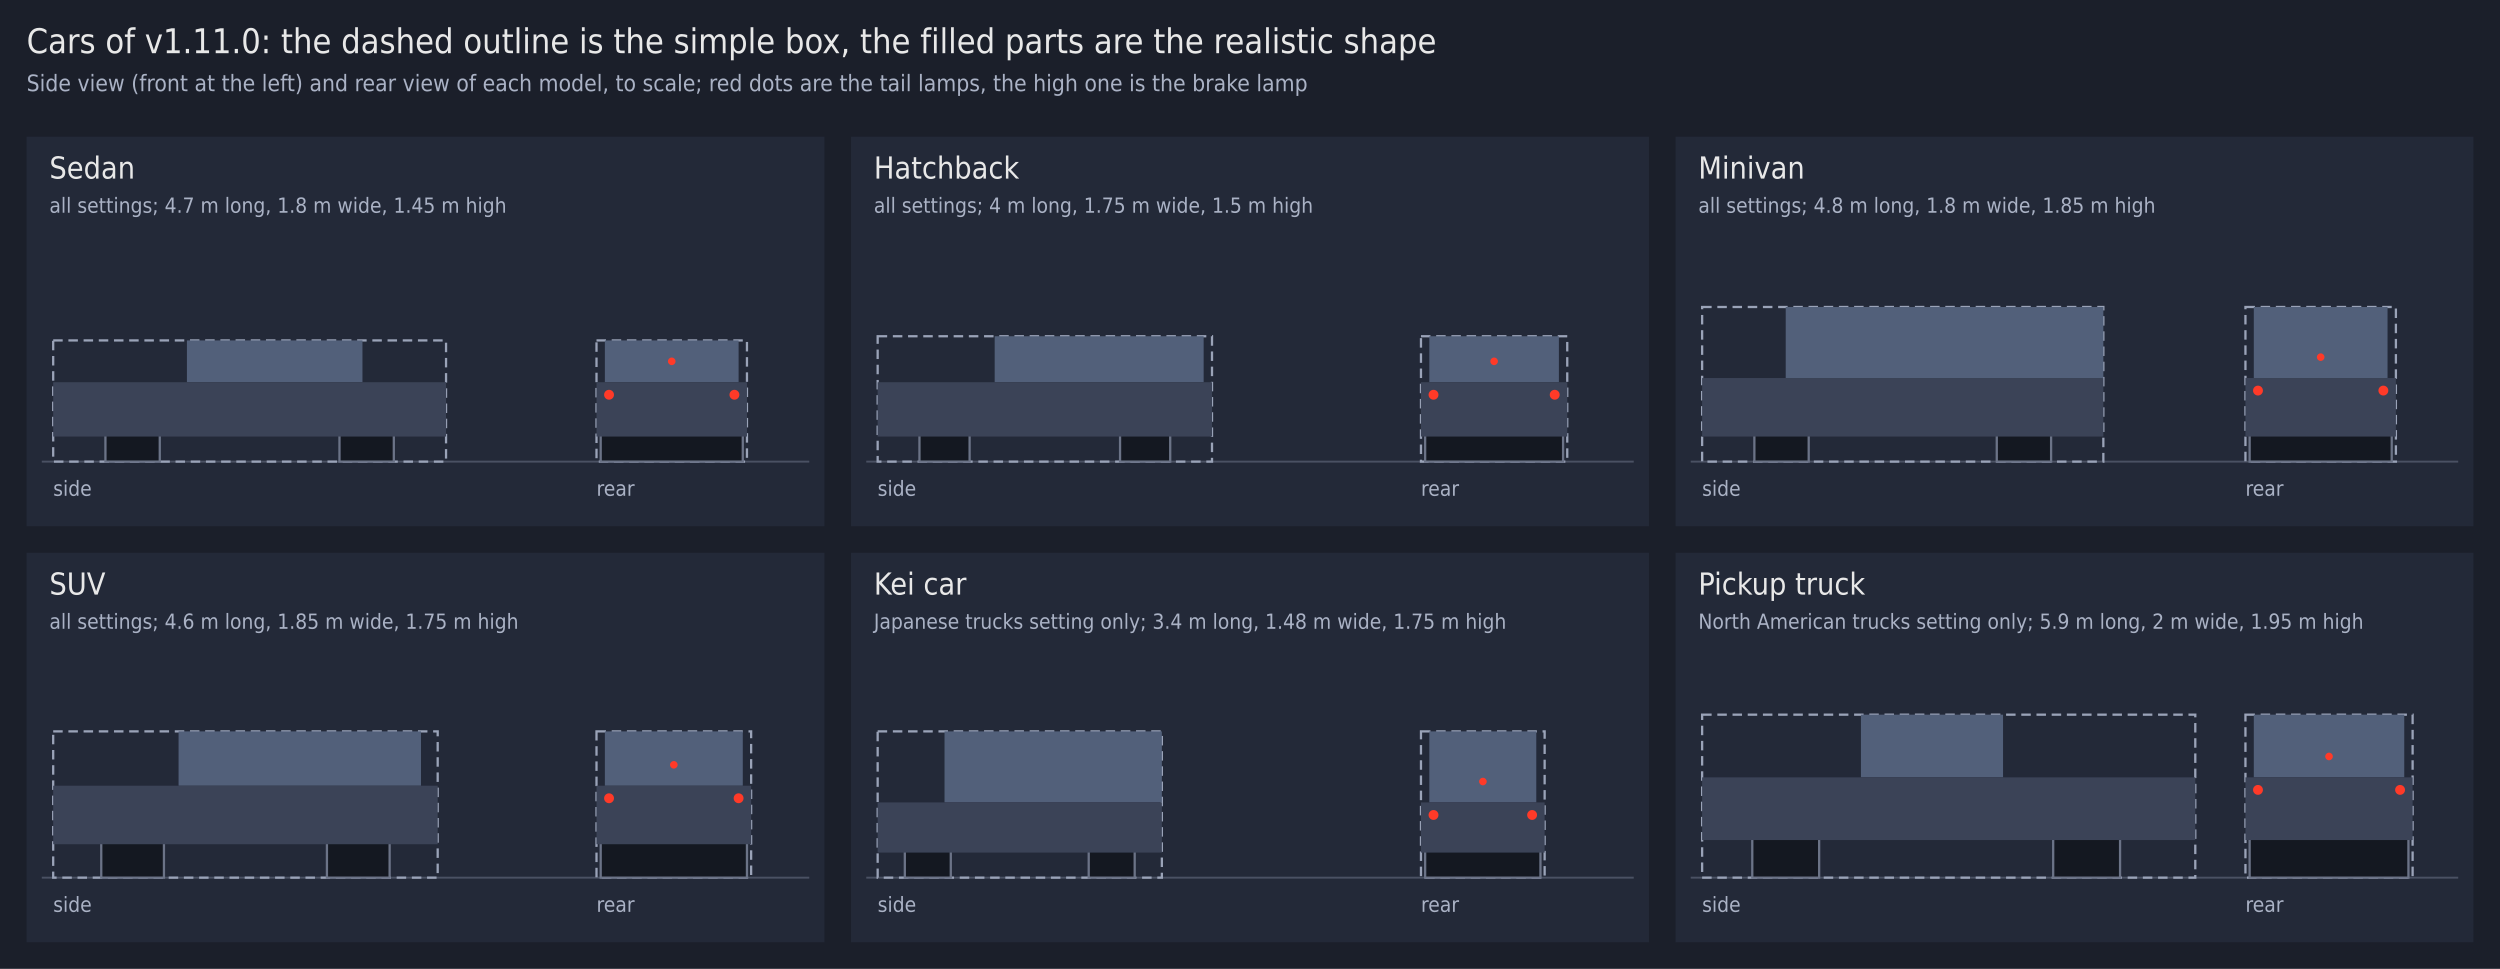
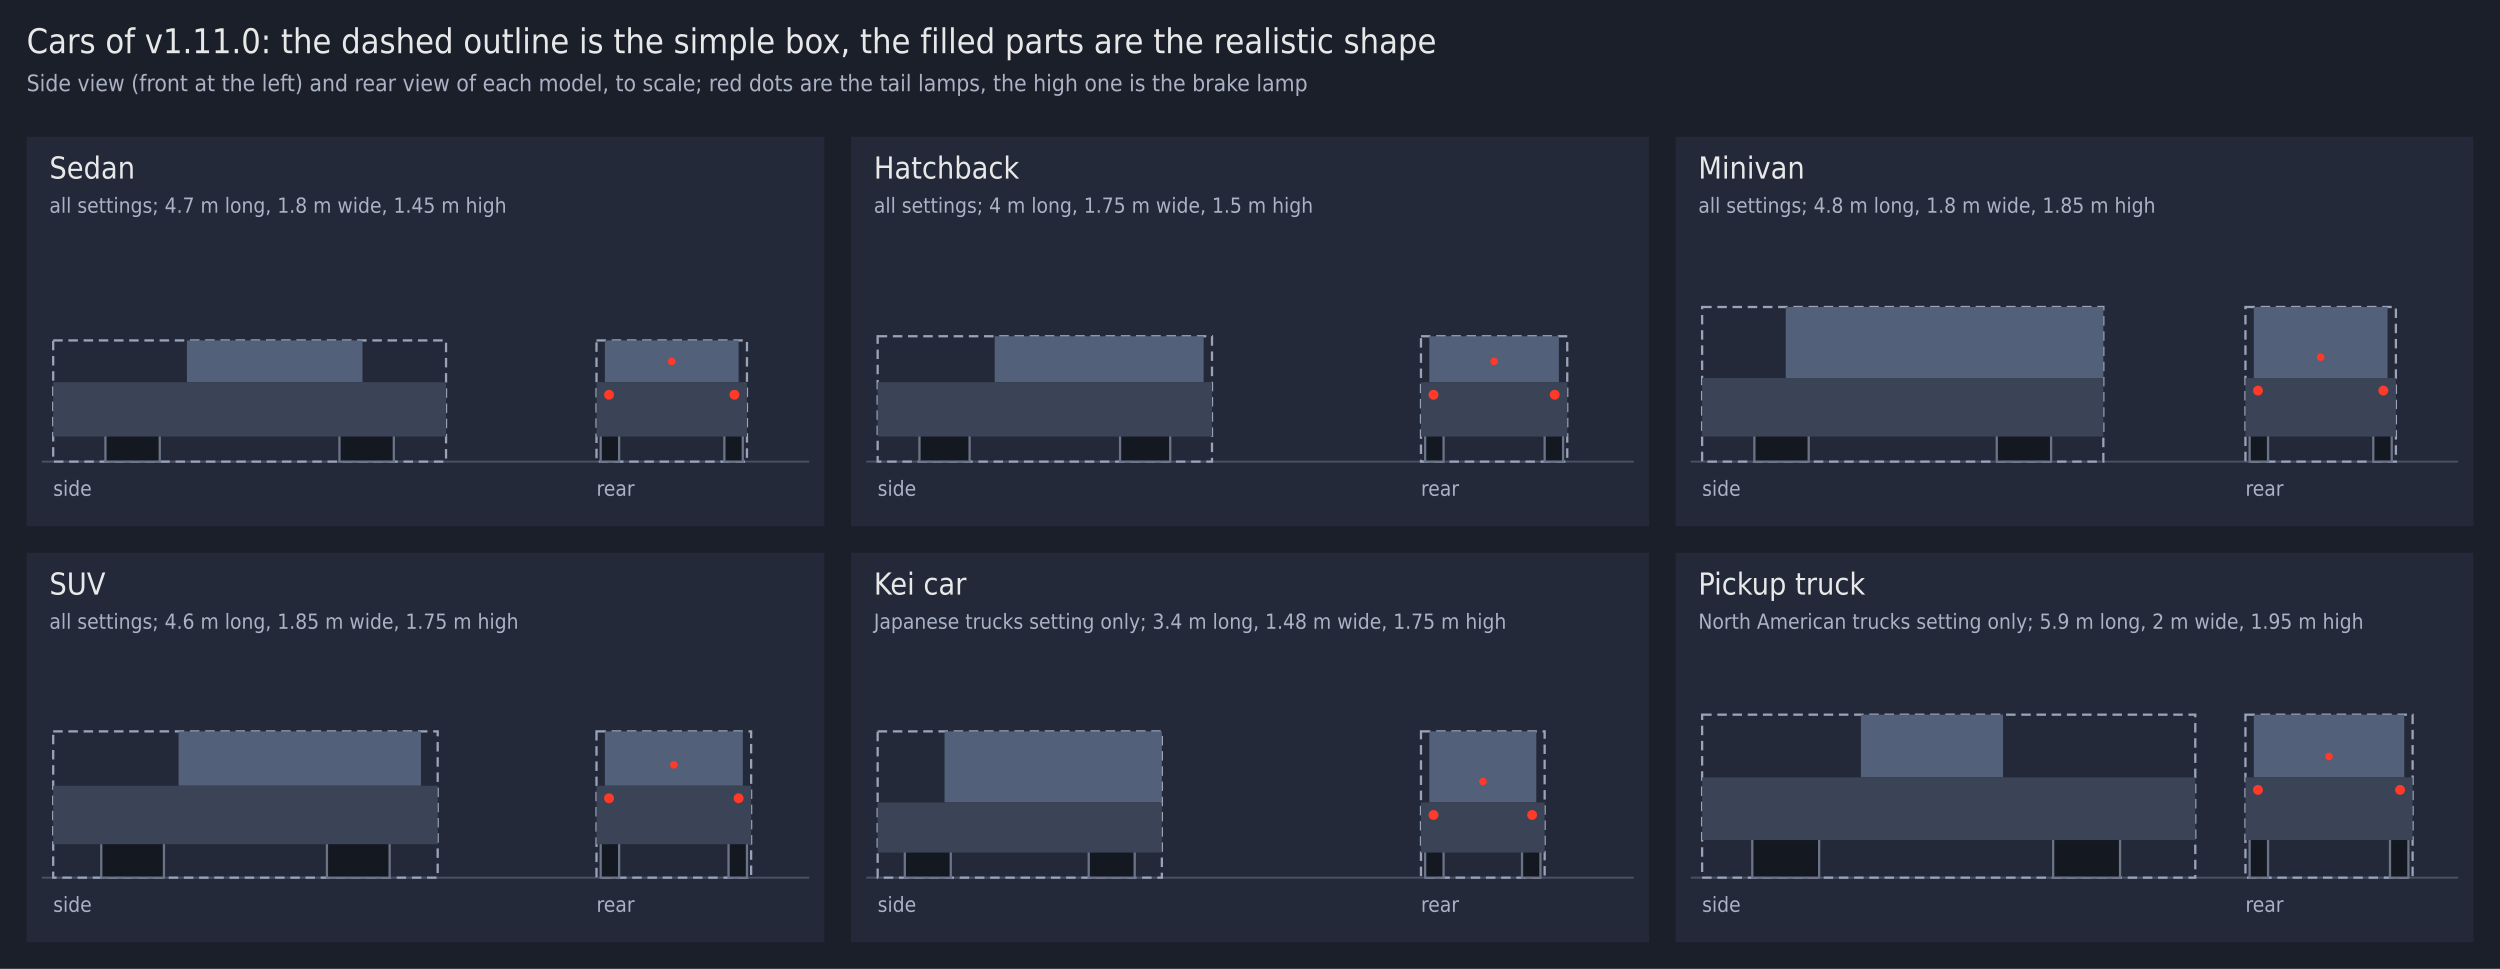
<svg xmlns="http://www.w3.org/2000/svg" width="1316" height="510" viewBox="0 0 1316 510" font-family="DejaVu Sans Condensed, sans-serif">
  <rect width="100%" height="100%" fill="#1b1f2a" />
  <text x="14" y="28" font-size="18" fill="#e8e8e8">Cars of v1.11.0: the dashed outline is the simple box, the filled parts are the realistic shape</text>
  <text x="14" y="48" font-size="12" fill="#aab2c5">Side view (front at the left) and rear view of each model, to scale; red dots are the tail lamps, the high one is the brake lamp</text>
  <rect x="14.0" y="72.0" width="420.0" height="205.0" fill="#232938" fill-opacity="1.0" />
  <text x="26" y="94" font-size="16" fill="#e8e8e8">Sedan</text>
  <text x="26" y="112" font-size="11" fill="#aab2c5">all settings; 4.7 m long, 1.8 m wide, 1.45 m high</text>
  <line x1="22" y1="243" x2="426" y2="243" stroke="#4a5163" stroke-width="1" />
  <rect x="28.0" y="179.2" width="206.8" height="63.8" fill="none" stroke="#9aa3b8" stroke-width="1.2" stroke-dasharray="5 3" />
  <rect x="55.5" y="214.4" width="28.6" height="28.6" fill="#141821" fill-opacity="1.0" stroke="#6b7387" stroke-width="1.2" />
  <rect x="178.7" y="214.4" width="28.6" height="28.6" fill="#141821" fill-opacity="1.0" stroke="#6b7387" stroke-width="1.2" />
  <rect x="98.4" y="179.2" width="92.4" height="22.0" fill="#52607a" fill-opacity="1.0" />
  <rect x="28.0" y="201.2" width="206.8" height="28.6" fill="#3b4357" fill-opacity="1.0" />
  <text x="28" y="261" font-size="11" fill="#aab2c5">side</text>
  <rect x="314.0" y="179.2" width="79.2" height="63.8" fill="none" stroke="#9aa3b8" stroke-width="1.2" stroke-dasharray="5 3" />
-   <rect x="316.2" y="214.4" width="74.8" height="28.6" fill="#141821" fill-opacity="1.0" stroke="#6b7387" stroke-width="1.2" />
+   <rect x="316.2" y="214.4" width="9.7" height="28.6" fill="#141821" fill-opacity="1.0" stroke="#6b7387" stroke-width="1.2" />
+   <rect x="381.3" y="214.4" width="9.7" height="28.6" fill="#141821" fill-opacity="1.0" stroke="#6b7387" stroke-width="1.2" />
  <rect x="318.4" y="179.2" width="70.4" height="22.0" fill="#52607a" fill-opacity="1.0" />
  <rect x="314.0" y="201.2" width="79.2" height="28.6" fill="#3b4357" fill-opacity="1.0" />
  <circle cx="320.6" cy="207.8" r="2.6" fill="#ff3a28" />
  <circle cx="386.6" cy="207.8" r="2.6" fill="#ff3a28" />
  <circle cx="353.6" cy="190.2" r="2.0" fill="#ff3a28" />
  <text x="314" y="261" font-size="11" fill="#aab2c5">rear</text>
  <rect x="448.0" y="72.0" width="420.0" height="205.0" fill="#232938" fill-opacity="1.0" />
  <text x="460" y="94" font-size="16" fill="#e8e8e8">Hatchback</text>
  <text x="460" y="112" font-size="11" fill="#aab2c5">all settings; 4 m long, 1.75 m wide, 1.5 m high</text>
  <line x1="456" y1="243" x2="860" y2="243" stroke="#4a5163" stroke-width="1" />
  <rect x="462.0" y="177.0" width="176.0" height="66.0" fill="none" stroke="#9aa3b8" stroke-width="1.2" stroke-dasharray="5 3" />
  <rect x="484.0" y="216.6" width="26.4" height="26.4" fill="#141821" fill-opacity="1.0" stroke="#6b7387" stroke-width="1.2" />
  <rect x="589.6" y="216.6" width="26.4" height="26.4" fill="#141821" fill-opacity="1.0" stroke="#6b7387" stroke-width="1.2" />
  <rect x="523.6" y="177.0" width="110.0" height="24.2" fill="#52607a" fill-opacity="1.0" />
  <rect x="462.0" y="201.2" width="176.0" height="28.6" fill="#3b4357" fill-opacity="1.0" />
  <text x="462" y="261" font-size="11" fill="#aab2c5">side</text>
  <rect x="748.0" y="177.0" width="77.0" height="66.0" fill="none" stroke="#9aa3b8" stroke-width="1.2" stroke-dasharray="5 3" />
-   <rect x="750.2" y="216.6" width="72.6" height="26.4" fill="#141821" fill-opacity="1.0" stroke="#6b7387" stroke-width="1.2" />
+   <rect x="750.2" y="216.6" width="9.7" height="26.4" fill="#141821" fill-opacity="1.0" stroke="#6b7387" stroke-width="1.2" />
+   <rect x="813.1" y="216.6" width="9.7" height="26.4" fill="#141821" fill-opacity="1.0" stroke="#6b7387" stroke-width="1.2" />
  <rect x="752.4" y="177.0" width="68.2" height="24.2" fill="#52607a" fill-opacity="1.0" />
  <rect x="748.0" y="201.2" width="77.0" height="28.6" fill="#3b4357" fill-opacity="1.0" />
  <circle cx="754.6" cy="207.8" r="2.6" fill="#ff3a28" />
  <circle cx="818.4" cy="207.8" r="2.6" fill="#ff3a28" />
  <circle cx="786.5" cy="190.2" r="2.0" fill="#ff3a28" />
  <text x="748" y="261" font-size="11" fill="#aab2c5">rear</text>
  <rect x="882.0" y="72.0" width="420.0" height="205.0" fill="#232938" fill-opacity="1.0" />
  <text x="894" y="94" font-size="16" fill="#e8e8e8">Minivan</text>
  <text x="894" y="112" font-size="11" fill="#aab2c5">all settings; 4.8 m long, 1.8 m wide, 1.85 m high</text>
  <line x1="890" y1="243" x2="1294" y2="243" stroke="#4a5163" stroke-width="1" />
  <rect x="896.0" y="161.6" width="211.2" height="81.4" fill="none" stroke="#9aa3b8" stroke-width="1.2" stroke-dasharray="5 3" />
  <rect x="923.5" y="214.4" width="28.6" height="28.6" fill="#141821" fill-opacity="1.0" stroke="#6b7387" stroke-width="1.2" />
  <rect x="1051.1" y="214.4" width="28.6" height="28.6" fill="#141821" fill-opacity="1.0" stroke="#6b7387" stroke-width="1.2" />
  <rect x="940.0" y="161.6" width="167.2" height="37.4" fill="#52607a" fill-opacity="1.0" />
  <rect x="896.0" y="199.0" width="211.2" height="30.8" fill="#3b4357" fill-opacity="1.0" />
  <text x="896" y="261" font-size="11" fill="#aab2c5">side</text>
  <rect x="1182.0" y="161.6" width="79.2" height="81.4" fill="none" stroke="#9aa3b8" stroke-width="1.2" stroke-dasharray="5 3" />
-   <rect x="1184.2" y="214.4" width="74.8" height="28.6" fill="#141821" fill-opacity="1.0" stroke="#6b7387" stroke-width="1.2" />
+   <rect x="1184.2" y="214.4" width="9.7" height="28.6" fill="#141821" fill-opacity="1.0" stroke="#6b7387" stroke-width="1.2" />
+   <rect x="1249.3" y="214.4" width="9.7" height="28.6" fill="#141821" fill-opacity="1.0" stroke="#6b7387" stroke-width="1.2" />
  <rect x="1186.4" y="161.6" width="70.4" height="37.4" fill="#52607a" fill-opacity="1.0" />
  <rect x="1182.0" y="199.0" width="79.2" height="30.8" fill="#3b4357" fill-opacity="1.0" />
  <circle cx="1188.6" cy="205.6" r="2.6" fill="#ff3a28" />
  <circle cx="1254.6" cy="205.6" r="2.6" fill="#ff3a28" />
  <circle cx="1221.6" cy="188.0" r="2.0" fill="#ff3a28" />
  <text x="1182" y="261" font-size="11" fill="#aab2c5">rear</text>
  <rect x="14.0" y="291.0" width="420.0" height="205.0" fill="#232938" fill-opacity="1.0" />
  <text x="26" y="313" font-size="16" fill="#e8e8e8">SUV</text>
  <text x="26" y="331" font-size="11" fill="#aab2c5">all settings; 4.6 m long, 1.85 m wide, 1.75 m high</text>
  <line x1="22" y1="462" x2="426" y2="462" stroke="#4a5163" stroke-width="1" />
  <rect x="28.0" y="385.0" width="202.4" height="77.0" fill="none" stroke="#9aa3b8" stroke-width="1.2" stroke-dasharray="5 3" />
  <rect x="53.3" y="429.0" width="33.0" height="33.0" fill="#141821" fill-opacity="1.0" stroke="#6b7387" stroke-width="1.2" />
  <rect x="172.1" y="429.0" width="33.0" height="33.0" fill="#141821" fill-opacity="1.0" stroke="#6b7387" stroke-width="1.2" />
  <rect x="94.0" y="385.0" width="127.6" height="28.6" fill="#52607a" fill-opacity="1.0" />
  <rect x="28.0" y="413.6" width="202.4" height="30.8" fill="#3b4357" fill-opacity="1.0" />
  <text x="28" y="480" font-size="11" fill="#aab2c5">side</text>
  <rect x="314.0" y="385.0" width="81.4" height="77.0" fill="none" stroke="#9aa3b8" stroke-width="1.2" stroke-dasharray="5 3" />
-   <rect x="316.2" y="429.0" width="77.0" height="33.0" fill="#141821" fill-opacity="1.0" stroke="#6b7387" stroke-width="1.2" />
+   <rect x="316.2" y="429.0" width="9.7" height="33.0" fill="#141821" fill-opacity="1.0" stroke="#6b7387" stroke-width="1.2" />
+   <rect x="383.5" y="429.0" width="9.7" height="33.0" fill="#141821" fill-opacity="1.0" stroke="#6b7387" stroke-width="1.2" />
  <rect x="318.4" y="385.0" width="72.6" height="28.6" fill="#52607a" fill-opacity="1.0" />
  <rect x="314.0" y="413.6" width="81.4" height="30.8" fill="#3b4357" fill-opacity="1.0" />
  <circle cx="320.6" cy="420.2" r="2.6" fill="#ff3a28" />
  <circle cx="388.8" cy="420.2" r="2.6" fill="#ff3a28" />
  <circle cx="354.7" cy="402.6" r="2.0" fill="#ff3a28" />
  <text x="314" y="480" font-size="11" fill="#aab2c5">rear</text>
  <rect x="448.0" y="291.0" width="420.0" height="205.0" fill="#232938" fill-opacity="1.0" />
  <text x="460" y="313" font-size="16" fill="#e8e8e8">Kei car</text>
  <text x="460" y="331" font-size="11" fill="#aab2c5">Japanese trucks setting only; 3.4 m long, 1.48 m wide, 1.75 m high</text>
  <line x1="456" y1="462" x2="860" y2="462" stroke="#4a5163" stroke-width="1" />
  <rect x="462.0" y="385.0" width="149.6" height="77.0" fill="none" stroke="#9aa3b8" stroke-width="1.2" stroke-dasharray="5 3" />
  <rect x="476.3" y="437.8" width="24.2" height="24.2" fill="#141821" fill-opacity="1.0" stroke="#6b7387" stroke-width="1.2" />
  <rect x="573.1" y="437.8" width="24.2" height="24.2" fill="#141821" fill-opacity="1.0" stroke="#6b7387" stroke-width="1.2" />
  <rect x="497.2" y="385.0" width="114.4" height="37.4" fill="#52607a" fill-opacity="1.0" />
  <rect x="462.0" y="422.4" width="149.6" height="26.4" fill="#3b4357" fill-opacity="1.0" />
  <text x="462" y="480" font-size="11" fill="#aab2c5">side</text>
  <rect x="748.0" y="385.0" width="65.1" height="77.0" fill="none" stroke="#9aa3b8" stroke-width="1.2" stroke-dasharray="5 3" />
-   <rect x="750.2" y="437.8" width="60.7" height="24.2" fill="#141821" fill-opacity="1.0" stroke="#6b7387" stroke-width="1.2" />
+   <rect x="750.2" y="437.8" width="9.7" height="24.2" fill="#141821" fill-opacity="1.0" stroke="#6b7387" stroke-width="1.2" />
+   <rect x="801.2" y="437.8" width="9.7" height="24.2" fill="#141821" fill-opacity="1.0" stroke="#6b7387" stroke-width="1.2" />
  <rect x="752.4" y="385.0" width="56.3" height="37.4" fill="#52607a" fill-opacity="1.0" />
  <rect x="748.0" y="422.4" width="65.1" height="26.4" fill="#3b4357" fill-opacity="1.0" />
  <circle cx="754.6" cy="429.0" r="2.6" fill="#ff3a28" />
  <circle cx="806.5" cy="429.0" r="2.6" fill="#ff3a28" />
  <circle cx="780.6" cy="411.4" r="2.0" fill="#ff3a28" />
  <text x="748" y="480" font-size="11" fill="#aab2c5">rear</text>
  <rect x="882.0" y="291.0" width="420.0" height="205.0" fill="#232938" fill-opacity="1.0" />
  <text x="894" y="313" font-size="16" fill="#e8e8e8">Pickup truck</text>
  <text x="894" y="331" font-size="11" fill="#aab2c5">North American trucks setting only; 5.9 m long, 2 m wide, 1.95 m high</text>
  <line x1="890" y1="462" x2="1294" y2="462" stroke="#4a5163" stroke-width="1" />
  <rect x="896.0" y="376.2" width="259.6" height="85.8" fill="none" stroke="#9aa3b8" stroke-width="1.2" stroke-dasharray="5 3" />
  <rect x="922.4" y="426.8" width="35.2" height="35.2" fill="#141821" fill-opacity="1.0" stroke="#6b7387" stroke-width="1.2" />
  <rect x="1080.8" y="426.8" width="35.2" height="35.2" fill="#141821" fill-opacity="1.0" stroke="#6b7387" stroke-width="1.2" />
  <rect x="979.6" y="376.2" width="74.8" height="33.0" fill="#52607a" fill-opacity="1.0" />
  <rect x="896.0" y="409.2" width="259.6" height="33.0" fill="#3b4357" fill-opacity="1.0" />
  <text x="896" y="480" font-size="11" fill="#aab2c5">side</text>
  <rect x="1182.0" y="376.2" width="88.0" height="85.8" fill="none" stroke="#9aa3b8" stroke-width="1.2" stroke-dasharray="5 3" />
-   <rect x="1184.2" y="426.8" width="83.6" height="35.2" fill="#141821" fill-opacity="1.0" stroke="#6b7387" stroke-width="1.2" />
+   <rect x="1184.2" y="426.8" width="9.7" height="35.2" fill="#141821" fill-opacity="1.0" stroke="#6b7387" stroke-width="1.2" />
+   <rect x="1258.1" y="426.8" width="9.7" height="35.2" fill="#141821" fill-opacity="1.0" stroke="#6b7387" stroke-width="1.2" />
  <rect x="1186.4" y="376.2" width="79.2" height="33.0" fill="#52607a" fill-opacity="1.0" />
  <rect x="1182.0" y="409.2" width="88.0" height="33.0" fill="#3b4357" fill-opacity="1.0" />
  <circle cx="1188.6" cy="415.8" r="2.6" fill="#ff3a28" />
  <circle cx="1263.4" cy="415.8" r="2.6" fill="#ff3a28" />
  <circle cx="1226.0" cy="398.2" r="2.0" fill="#ff3a28" />
  <text x="1182" y="480" font-size="11" fill="#aab2c5">rear</text>
</svg>
